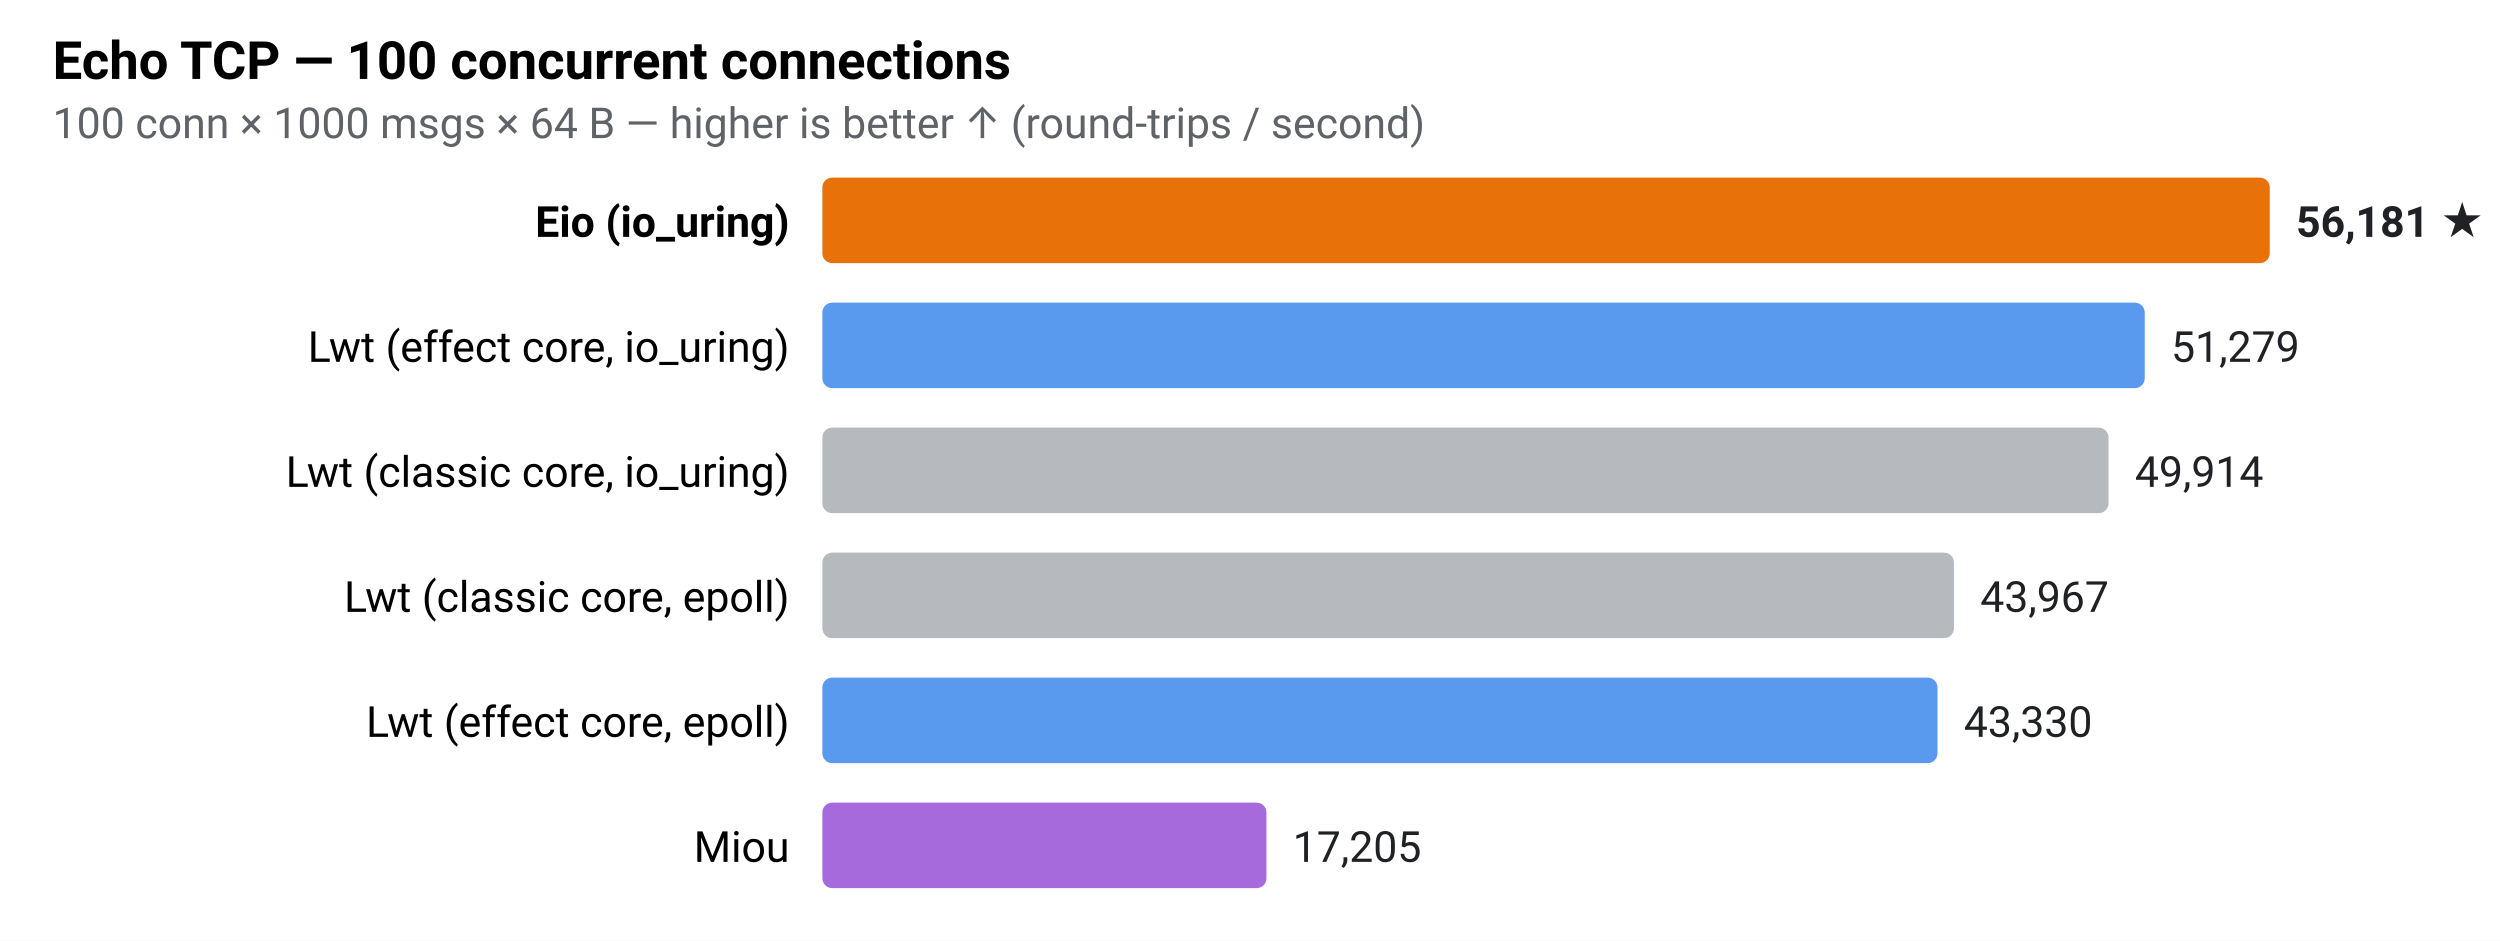
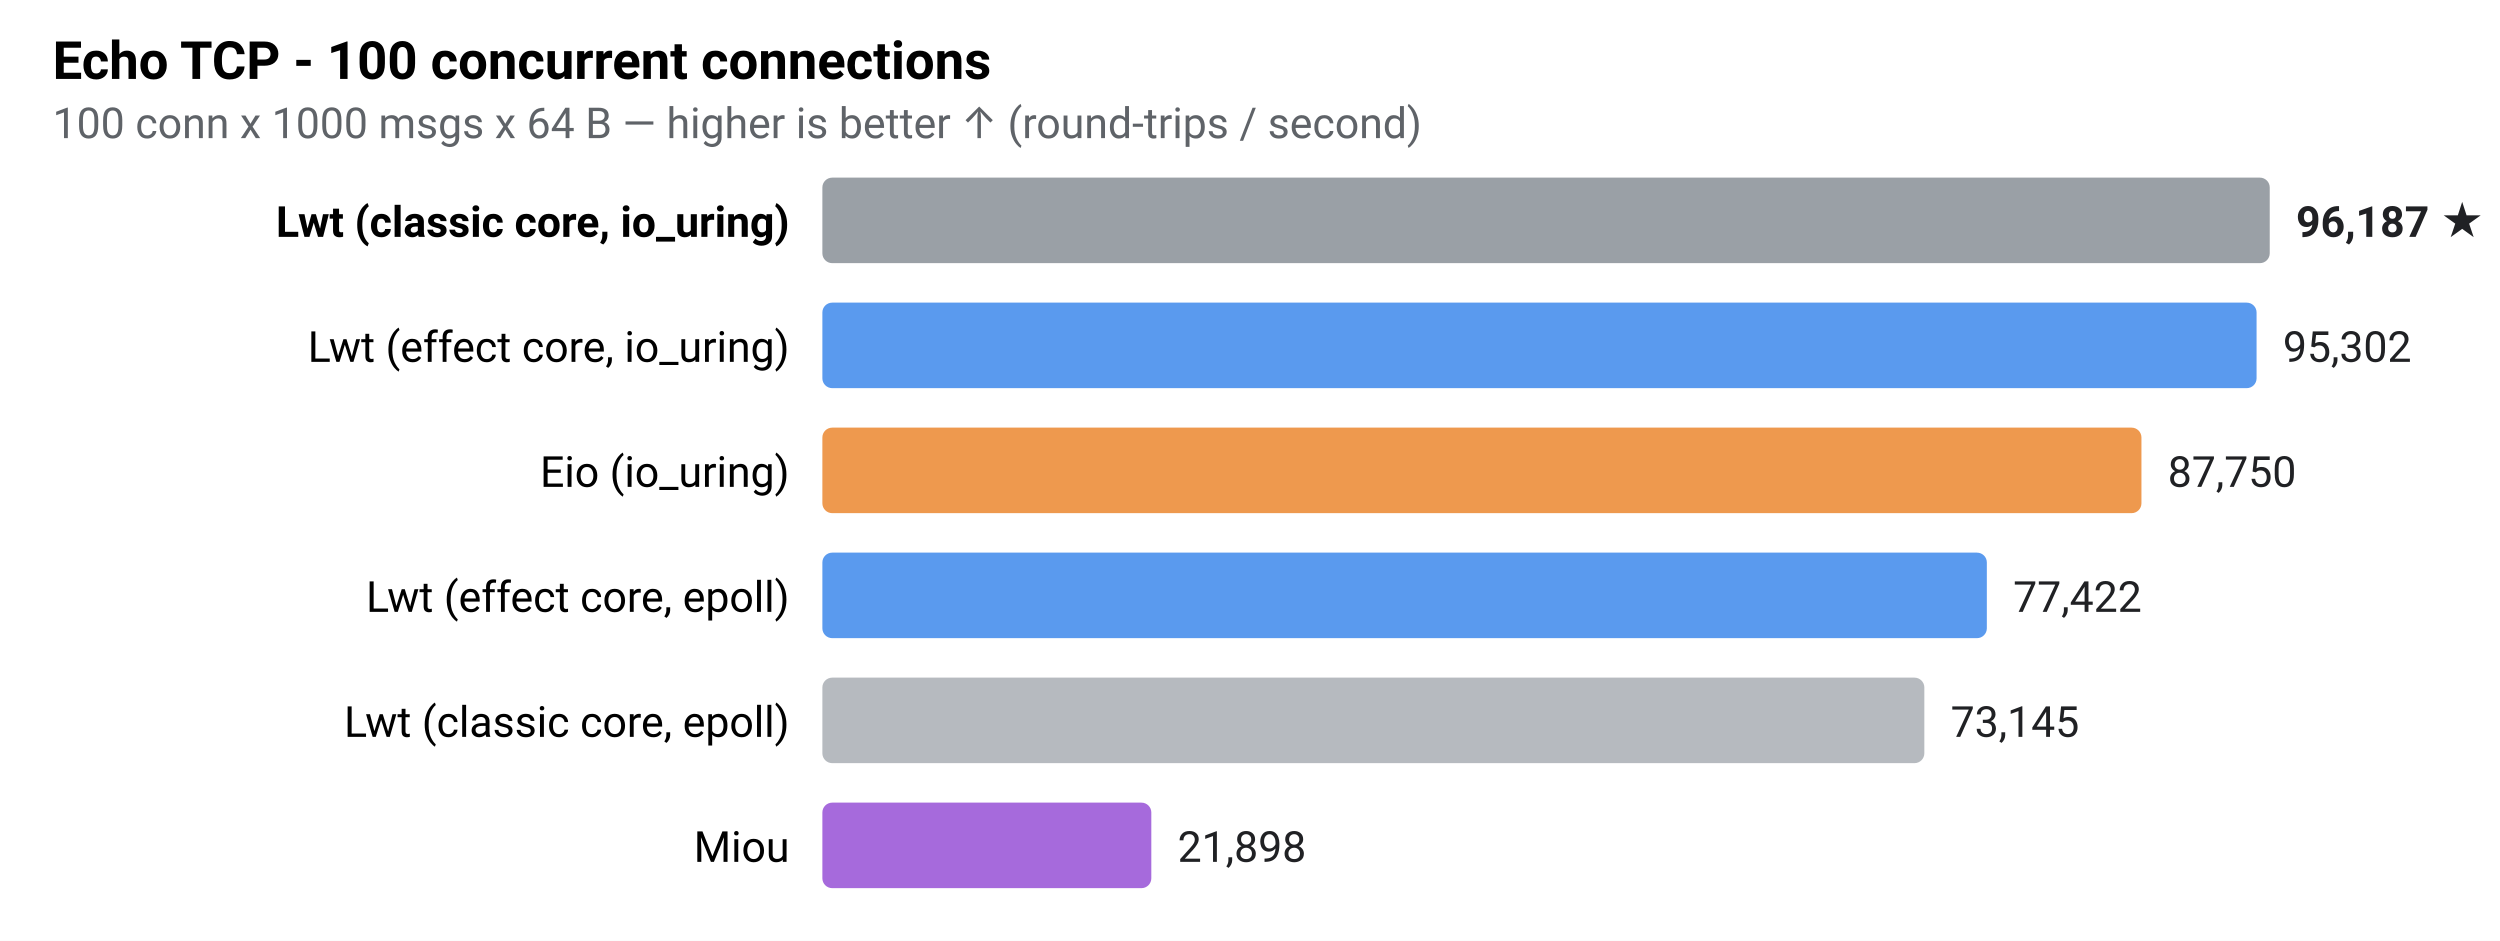
<svg xmlns="http://www.w3.org/2000/svg" width="760" height="286" font-family="-apple-system,Segoe UI,Roboto,sans-serif" font-size="13">
  <rect width="760" height="286" fill="white" />
-   <text x="16" y="24" font-size="16" font-weight="700">Echo TCP — 100 concurrent connections</text>
-   <text x="16" y="42" fill="#5f6368">100 conn × 1000 msgs × 64 B — higher is better ↑ (round-trips / second)</text>
-   <text x="240" y="72" text-anchor="end" font-weight="700">Eio (io_uring)</text>
-   <rect x="250" y="54" width="440" height="26" rx="3" fill="#e8710a" />
-   <text x="698" y="72" fill="#202124" font-weight="700">56,181 ★</text>
+   <text x="16" y="24" font-size="16" font-weight="700">Echo TCP - 100 concurrent connections</text>
+   <text x="16" y="42" fill="#5f6368">100 conn x 1000 msgs x 64 B — higher is better ↑ (round-trips / second)</text>
+   <text x="240" y="72" text-anchor="end" font-weight="700">Lwt (classic core, io_uring)</text>
+   <rect x="250" y="54" width="440" height="26" rx="3" fill="#9aa0a6" />
+   <text x="698" y="72" fill="#202124" font-weight="700">96,187 ★</text>
  <text x="240" y="110" text-anchor="end">Lwt (effect core, io_uring)</text>
-   <rect x="250" y="92" width="402" height="26" rx="3" fill="#1a73e8" opacity="0.72" />
-   <text x="660" y="110" fill="#202124">51,279</text>
-   <text x="240" y="148" text-anchor="end">Lwt (classic core, io_uring)</text>
-   <rect x="250" y="130" width="391" height="26" rx="3" fill="#9aa0a6" opacity="0.72" />
-   <text x="649" y="148" fill="#202124">49,914</text>
-   <text x="240" y="186" text-anchor="end">Lwt (classic core, epoll)</text>
-   <rect x="250" y="168" width="344" height="26" rx="3" fill="#9aa0a6" opacity="0.72" />
-   <text x="602" y="186" fill="#202124">43,967</text>
-   <text x="240" y="224" text-anchor="end">Lwt (effect core, epoll)</text>
-   <rect x="250" y="206" width="339" height="26" rx="3" fill="#1a73e8" opacity="0.72" />
-   <text x="597" y="224" fill="#202124">43,330</text>
+   <rect x="250" y="92" width="436" height="26" rx="3" fill="#1a73e8" opacity="0.72" />
+   <text x="694" y="110" fill="#202124">95,302</text>
+   <text x="240" y="148" text-anchor="end">Eio (io_uring)</text>
+   <rect x="250" y="130" width="401" height="26" rx="3" fill="#e8710a" opacity="0.72" />
+   <text x="659" y="148" fill="#202124">87,750</text>
+   <text x="240" y="186" text-anchor="end">Lwt (effect core, epoll)</text>
+   <rect x="250" y="168" width="354" height="26" rx="3" fill="#1a73e8" opacity="0.72" />
+   <text x="612" y="186" fill="#202124">77,422</text>
+   <text x="240" y="224" text-anchor="end">Lwt (classic core, epoll)</text>
+   <rect x="250" y="206" width="335" height="26" rx="3" fill="#9aa0a6" opacity="0.72" />
+   <text x="593" y="224" fill="#202124">73,145</text>
  <text x="240" y="262" text-anchor="end">Miou</text>
-   <rect x="250" y="244" width="135" height="26" rx="3" fill="#8430ce" opacity="0.72" />
-   <text x="393" y="262" fill="#202124">17,205</text>
+   <rect x="250" y="244" width="100" height="26" rx="3" fill="#8430ce" opacity="0.72" />
+   <text x="358" y="262" fill="#202124">21,898</text>
</svg>
